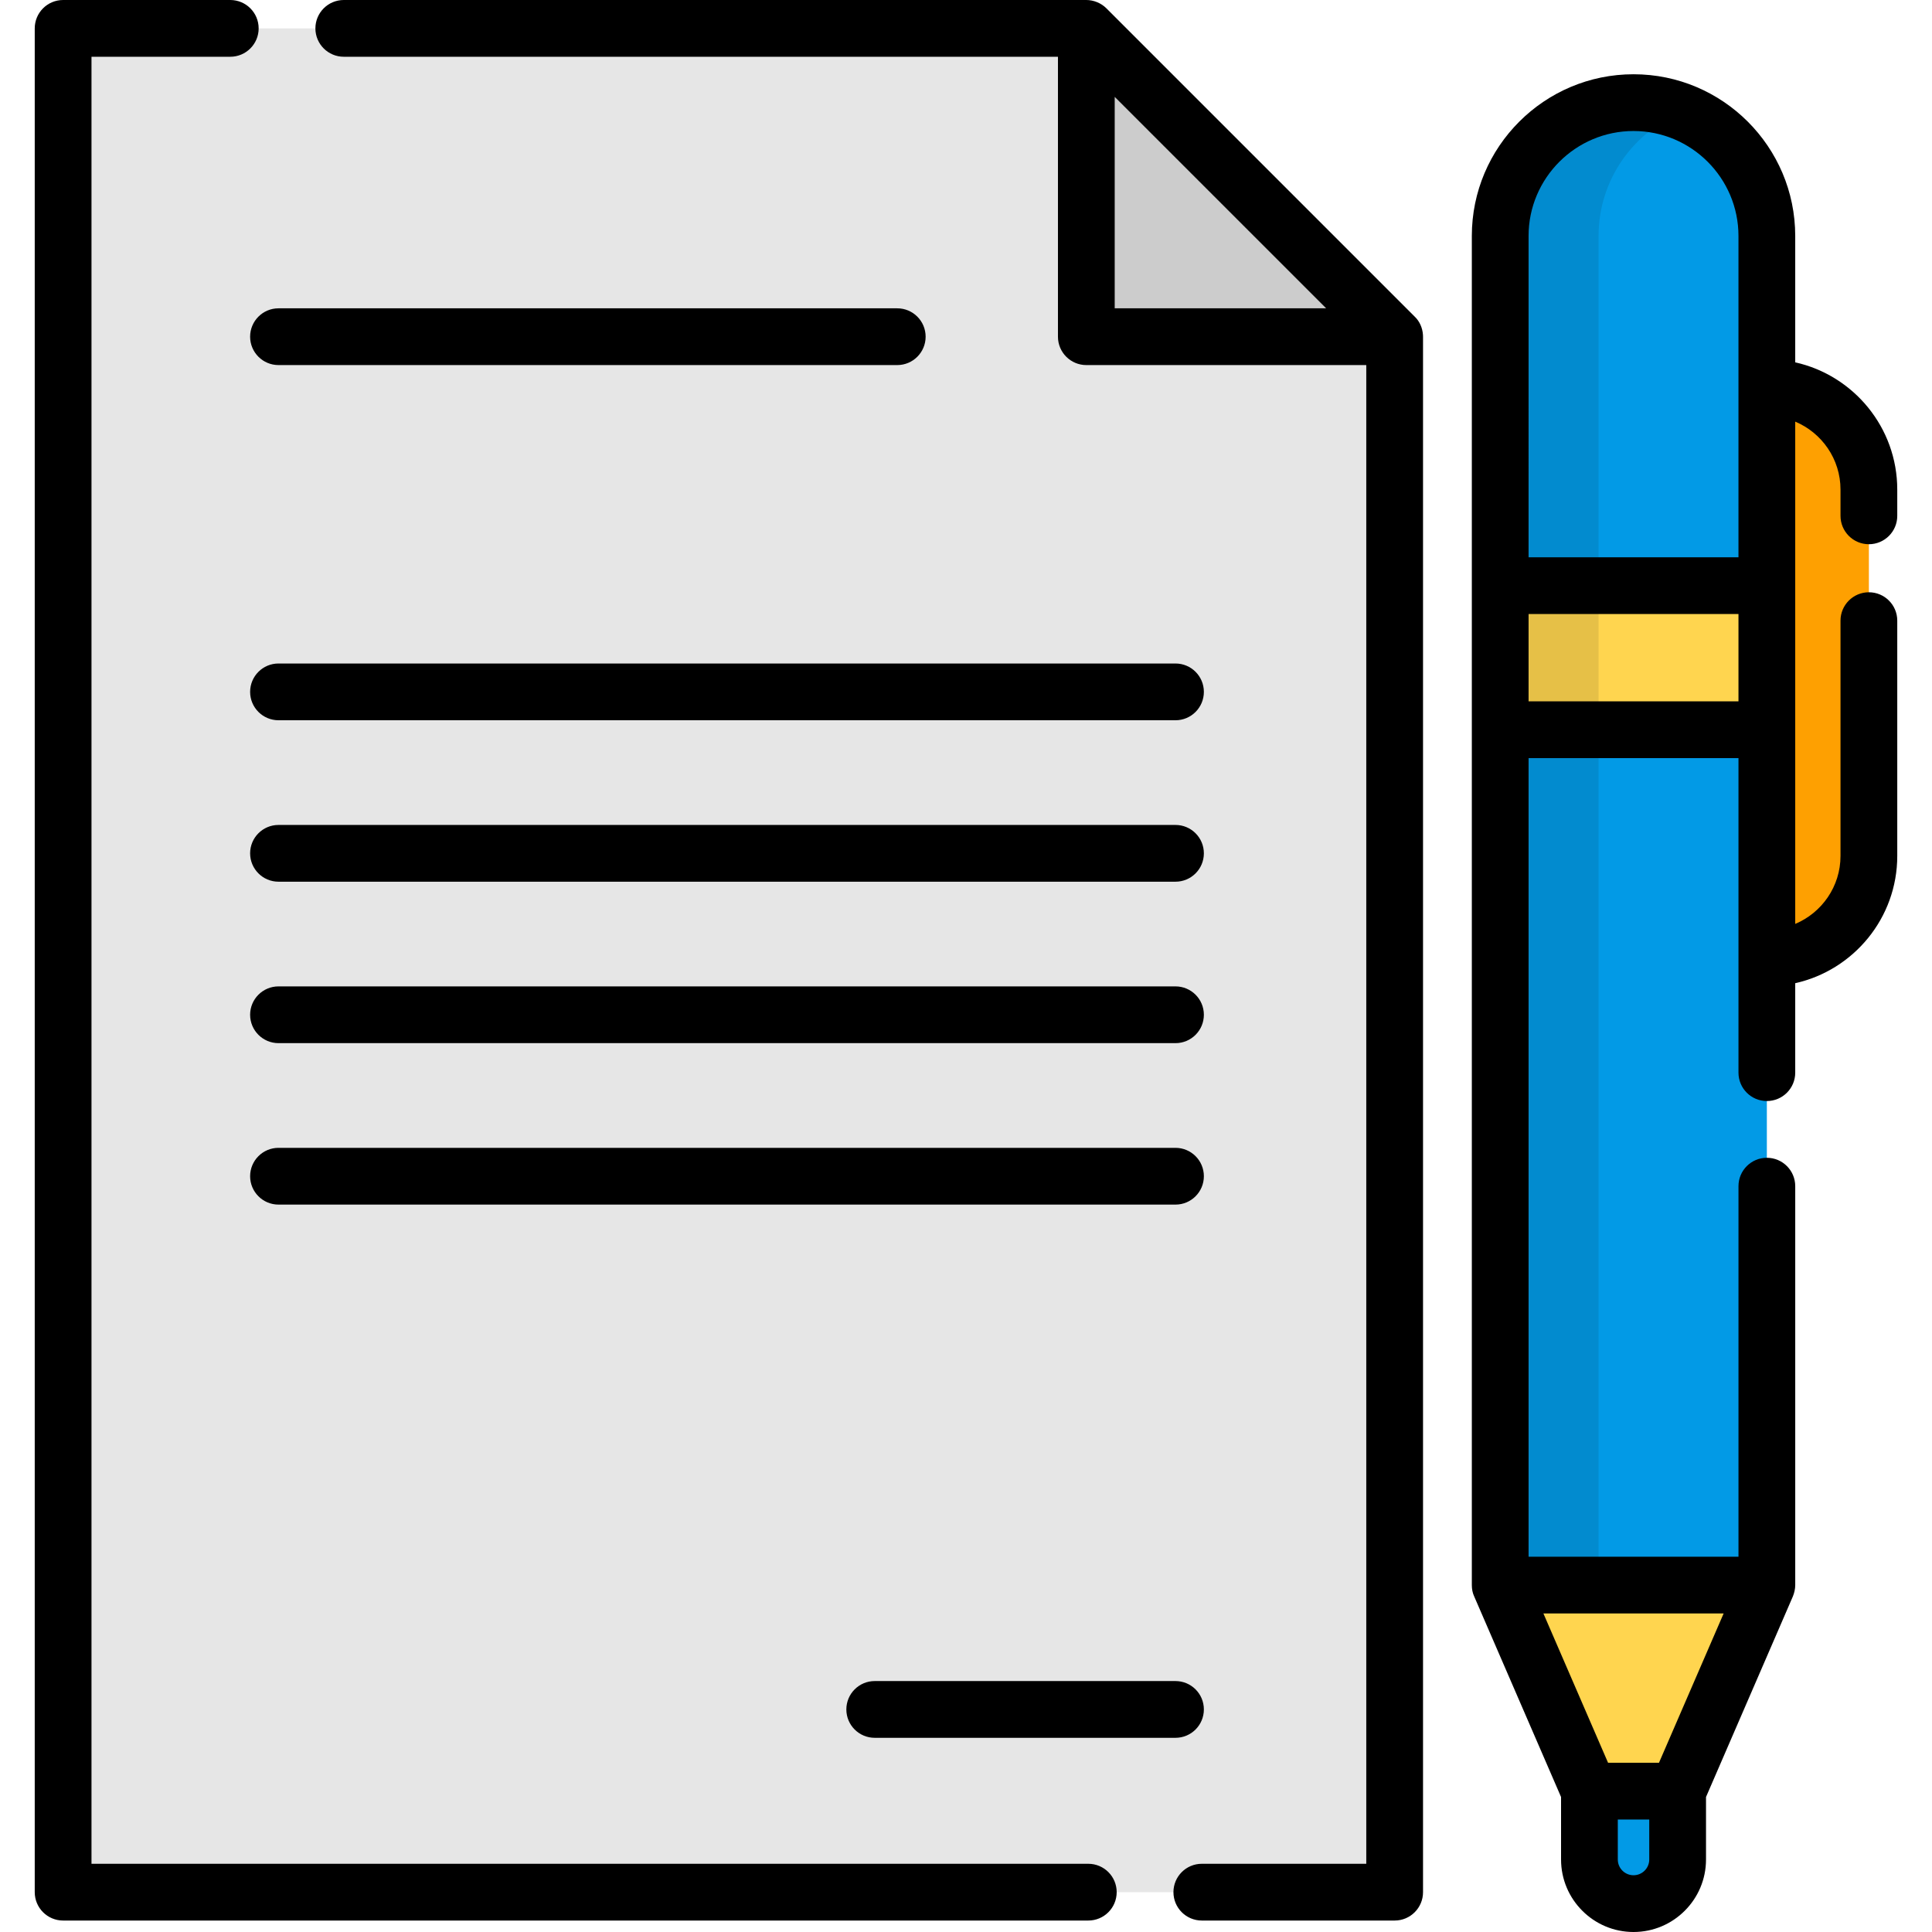
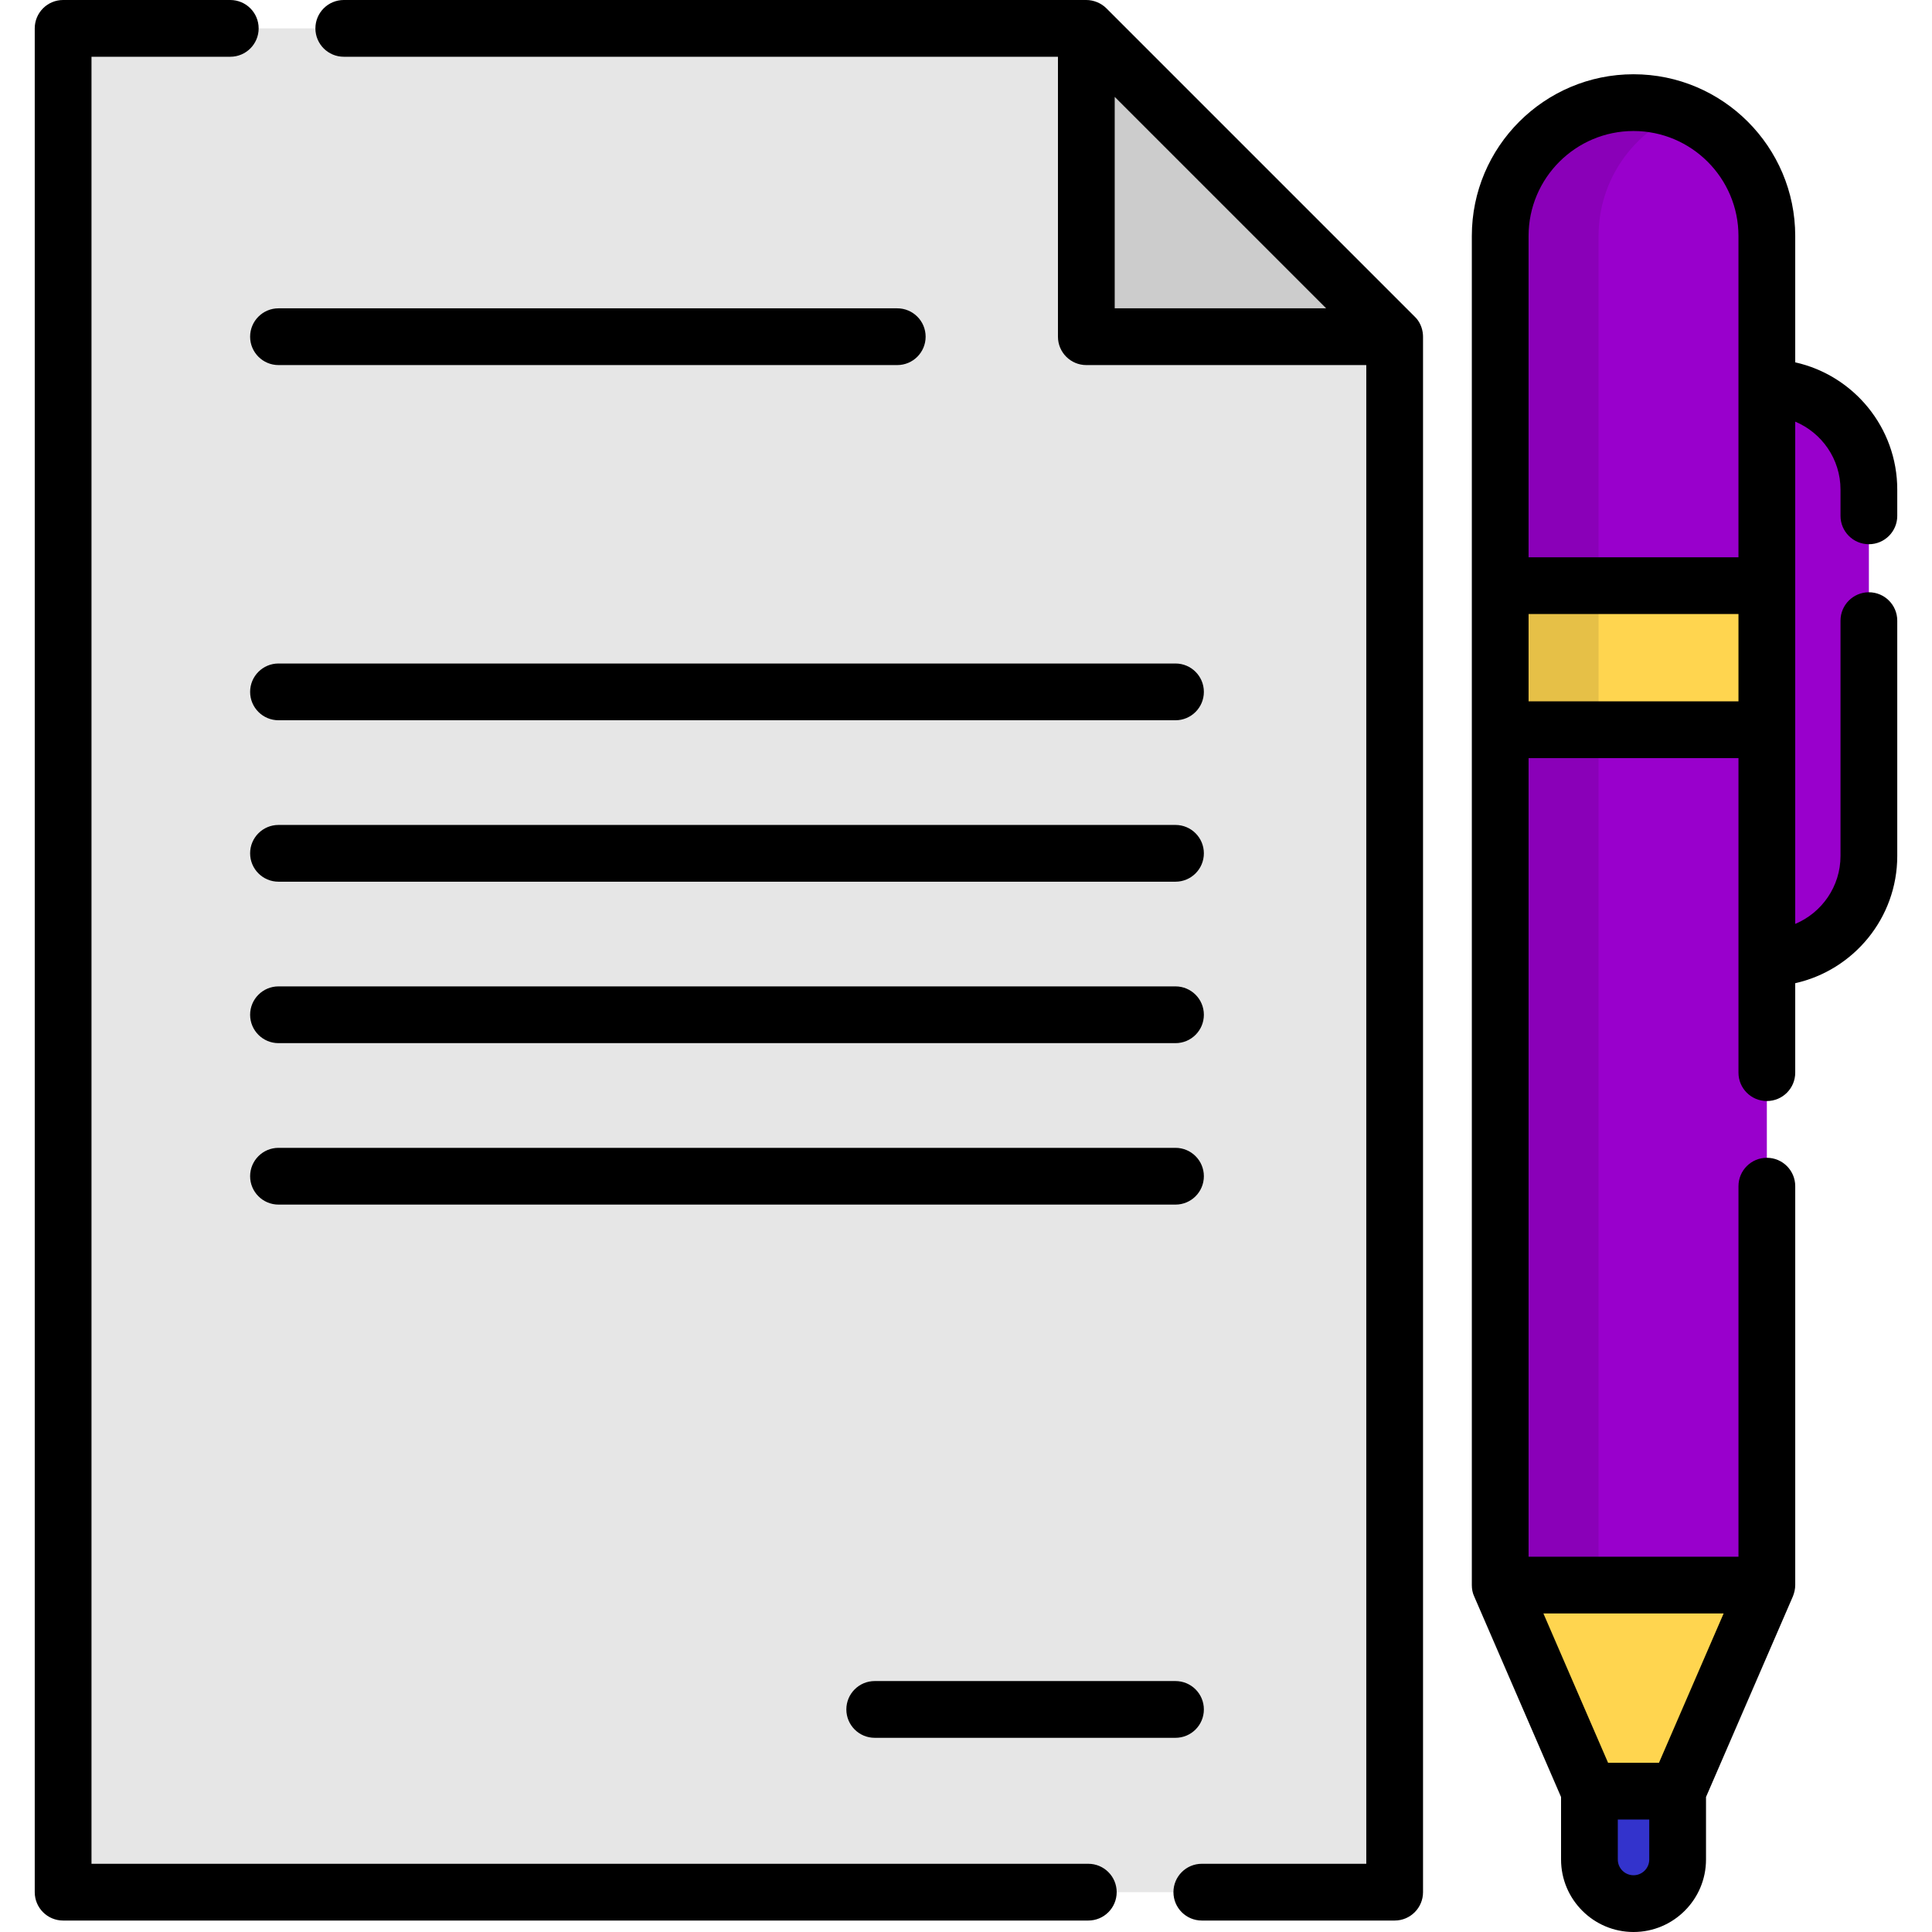
<svg xmlns="http://www.w3.org/2000/svg" viewBox="0 0 512 512" style="enable-background:new 0 0 512 512" xml:space="preserve">
-   <path style="fill:#029ae6" d="m432.901 453.018-11.687 21.65v18.125c0 6.454 5.232 11.687 11.687 11.687 6.455 0 11.687-5.232 11.687-11.687v-18.125l-11.687-21.65z" />
+   <path style="fill:#3333cc" d="m432.901 453.018-11.687 21.65v18.125c0 6.454 5.232 11.687 11.687 11.687 6.455 0 11.687-5.232 11.687-11.687v-18.125l-11.687-21.65z" />
  <path style="fill:#ffd54f" d="m397.569 420.07 23.646 54.599h23.372l23.646-54.599-35.332-25.544z" />
-   <path style="fill:#fea001" d="M468.233 102.712h-18.781V253.87h18.781c14.933 0 27.04-12.106 27.04-27.04v-97.077c0-14.935-12.106-27.041-27.04-27.041z" />
-   <path style="fill:#029ae6" d="M432.901 27.199c-19.513 0-35.331 15.819-35.331 35.331v92.671l35.331 19.092 35.331-19.092v-92.67c.001-19.514-15.818-35.332-35.331-35.332zM432.901 174.295l-35.332 19.092V420.07h70.664V193.387z" />
+   <path style="fill:#9900cc" d="M468.233 102.712h-18.781V253.87h18.781c14.933 0 27.04-12.106 27.04-27.04v-97.077c0-14.935-12.106-27.041-27.04-27.041z" />
+   <path style="fill:#9900cc" d="M432.901 27.199c-19.513 0-35.331 15.819-35.331 35.331v92.671l35.331 19.092 35.331-19.092v-92.67c.001-19.514-15.818-35.332-35.331-35.332zM432.901 174.295l-35.332 19.092V420.07h70.664V193.387z" />
  <path style="fill:#ffd54f" d="M397.567 155.199h70.666v38.191h-70.666z" />
  <path style="opacity:.1;enable-background:new" d="M445.936 29.692a35.217 35.217 0 0 0-13.034-2.494c-19.513 0-35.331 15.819-35.331 35.331v357.539h26.069V62.53c-.002-14.907 9.236-27.649 22.296-32.838z" />
  <path style="fill:#e6e6e6" d="M369.597 89.228v412.215H16.726V7.52h271.163l22.831 58.877z" />
  <path style="fill:#ccc" d="M287.889 7.52v81.708h81.708z" />
  <path d="M432.901 19.679c-23.628 0-42.851 19.223-42.851 42.851v357.539c0 .995.181 2.075.62 2.988l23.026 53.17v16.567c0 10.591 8.616 19.207 19.207 19.207s19.207-8.616 19.207-19.207v-16.567s23.021-53.159 23.029-53.18c.371-.928.616-1.975.616-2.979V314.345a7.52 7.52 0 0 0-15.04 0v98.204H405.09V200.907h55.624V284.266a7.52 7.52 0 0 0 15.04 0v-23.71c15.451-3.443 27.04-17.252 27.04-33.726v-62.353a7.52 7.52 0 0 0-15.04 0v62.353c0 8.1-4.958 15.064-12.001 18.014V111.738c7.042 2.95 12.001 9.913 12.001 18.013v6.953a7.52 7.52 0 0 0 15.04 0v-6.953c0-16.473-11.589-30.283-27.04-33.726V62.531c-.002-23.628-19.224-42.852-42.853-42.852zm-27.812 143.042h55.624v23.146h-55.624v-23.146zm0-100.19c0-15.335 12.476-27.811 27.811-27.811s27.811 12.476 27.811 27.811V147.683h-55.624l.002-85.152zm31.979 430.263a4.171 4.171 0 0 1-4.167 4.167 4.171 4.171 0 0 1-4.167-4.167v-10.605h8.334v10.605zm19.713-65.206-17.132 39.56h-13.497l-17.132-39.56h47.761zM377.098 88.707c-.123-1.787-.877-3.563-2.184-4.797L293.208 2.204C291.828.825 289.843 0 287.889 0H91.105a7.52 7.52 0 0 0 0 15.04h189.264v74.189a7.52 7.52 0 0 0 7.52 7.52h74.189v397.174h-43.584a7.52 7.52 0 0 0 0 15.04h51.104a7.518 7.518 0 0 0 7.52-7.52V89.228a9.07 9.07 0 0 0-.02-.521zm-25.655-6.999h-56.034V25.674l56.034 56.034zM295.933 501.443a7.52 7.52 0 0 0-7.52-7.52H24.246V15.04h36.78a7.52 7.52 0 0 0 0-15.04h-44.3a7.52 7.52 0 0 0-7.52 7.52v493.923a7.52 7.52 0 0 0 7.52 7.52h271.688a7.52 7.52 0 0 0 7.519-7.52z" />
  <path d="M66.285 89.228a7.52 7.52 0 0 0 7.52 7.52h163.977a7.52 7.52 0 0 0 0-15.04H73.805a7.52 7.52 0 0 0-7.52 7.52zM73.805 190.875h237.713a7.52 7.52 0 0 0 0-15.04H73.805a7.52 7.52 0 1 0 0 15.04zM73.805 233.659h237.713a7.52 7.52 0 0 0 0-15.04H73.805a7.52 7.52 0 0 0 0 15.04zM73.805 276.444h237.713a7.52 7.52 0 0 0 0-15.04H73.805a7.52 7.52 0 0 0 0 15.04zM73.805 319.23h237.713a7.52 7.52 0 0 0 0-15.04H73.805a7.52 7.52 0 0 0 0 15.04zM231.81 460.538h79.708a7.52 7.52 0 0 0 0-15.04H231.81a7.52 7.52 0 0 0 0 15.04z" />
</svg>
